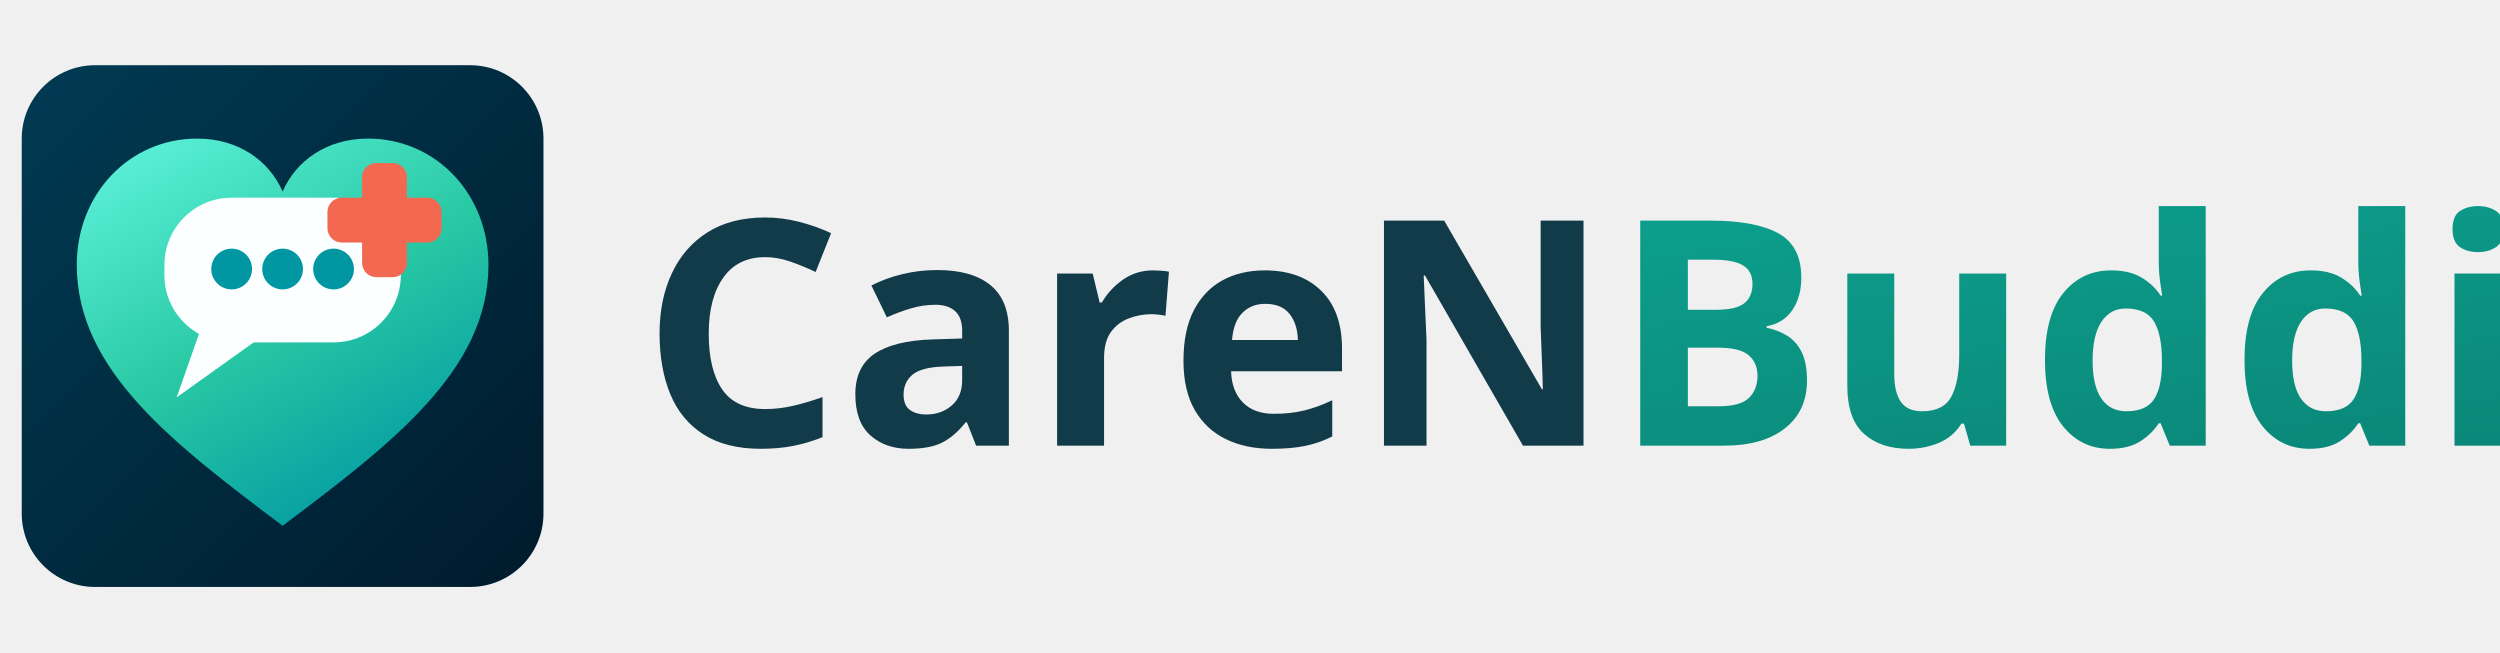
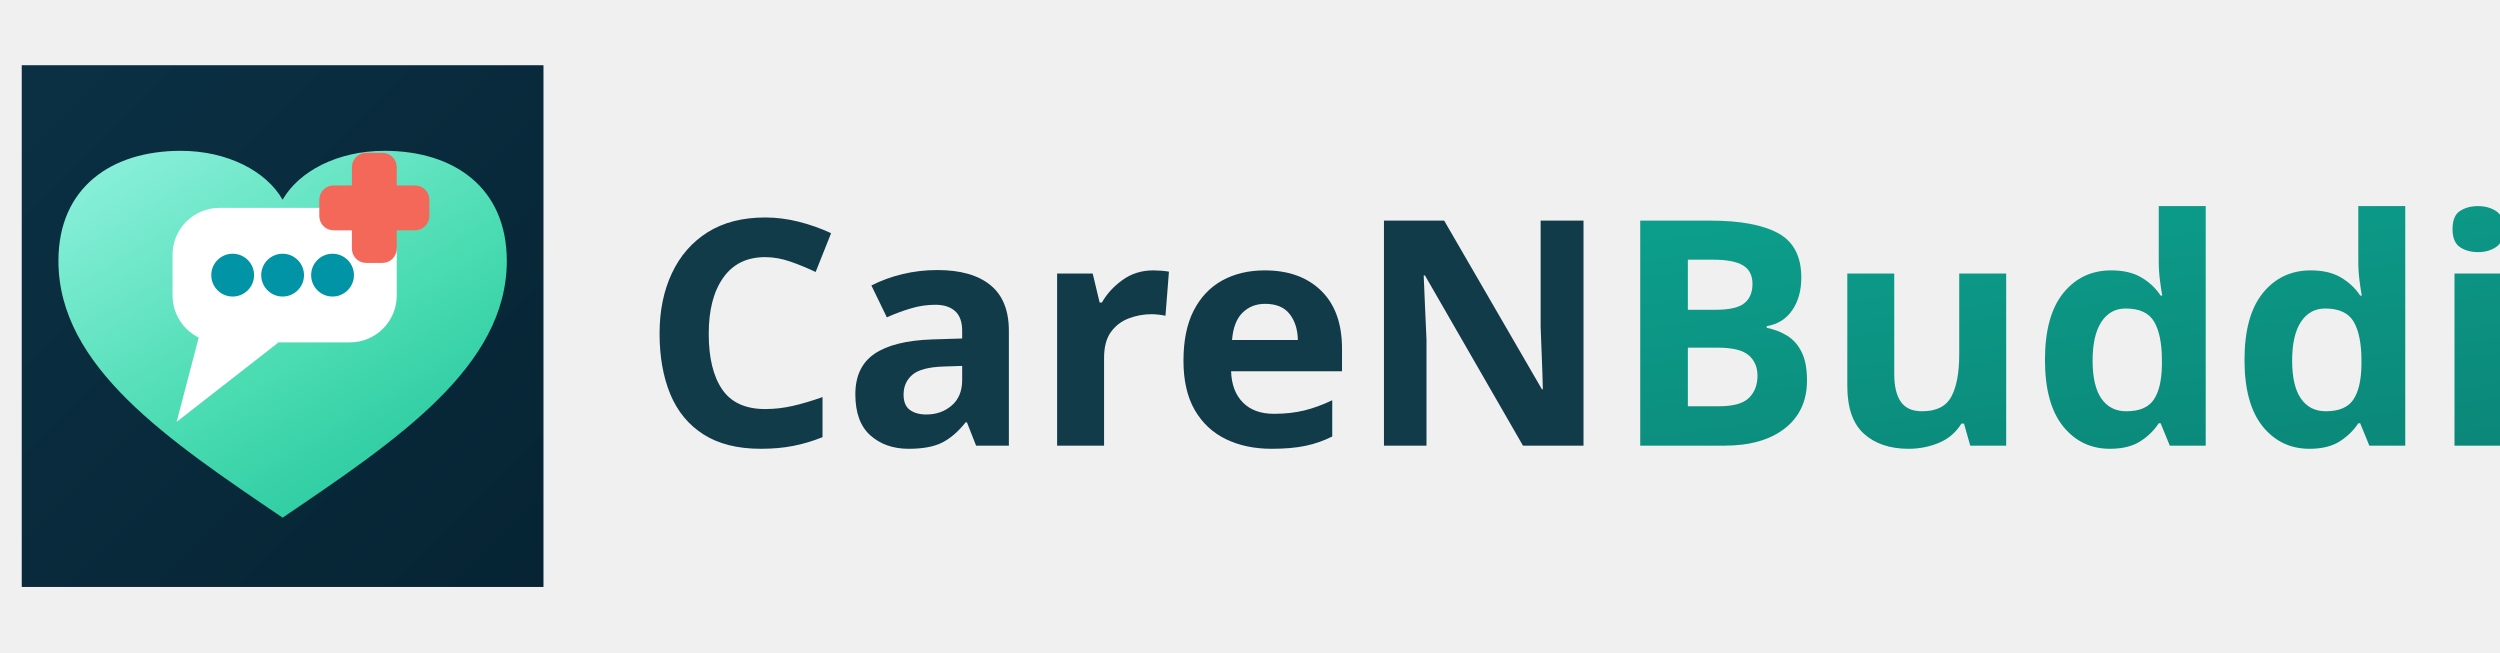
<svg xmlns="http://www.w3.org/2000/svg" viewBox="0 0 460 120" role="img" aria-label="CareNBuddi — Your Health, Your Buddi.">
  <defs>
    <linearGradient id="bg" x1="0" y1="0" x2="1" y2="1">
-       <stop offset="0" stop-color="#003B53" />
-       <stop offset="1" stop-color="#001B2C" />
+       <stop offset="0" stop-color="#0B3044" />
+       <stop offset="1" stop-color="#062433" />
    </linearGradient>
-     <linearGradient id="heart" x1="0.15" y1="0" x2="0.75" y2="1">
-       <stop offset="0" stop-color="#5AF0D8" />
-       <stop offset="0.5" stop-color="#28C8A4" />
-       <stop offset="1" stop-color="#0097A2" />
+     <linearGradient id="heart" x1="0.1" y1="0" x2="0.85" y2="1">
+       <stop offset="0" stop-color="#8BF0DB" />
+       <stop offset="0.55" stop-color="#4BDCB2" />
+       <stop offset="1" stop-color="#23C69C" />
    </linearGradient>
    <linearGradient id="word" x1="0" y1="0" x2="1" y2="1">
      <stop offset="0" stop-color="#0DA894" />
      <stop offset="1" stop-color="#0B8778" />
    </linearGradient>
  </defs>
  <g transform="translate(4 12) scale(0.1875)">
-     <rect width="512" height="512" rx="72" fill="url(#bg)" />
-     <path fill="url(#heart)" d="M256 452 C150 372 54 300 54 196 C54 126 106 72 172 72 C213 72 243 94 256 124 C269 94 299 72 340 72 C406 72 458 126 458 196 C458 300 362 372 256 452 Z" />
-     <rect x="140" y="130" width="232" height="142" rx="66" fill="#FBFFFF" />
-     <polygon points="178,252 152,326 236,266" fill="#FBFFFF" />
-     <g fill="#0097A2">
-       <circle cx="206" cy="200" r="20" />
-       <circle cx="256" cy="200" r="20" />
-       <circle cx="306" cy="200" r="20" />
+     <rect width="512" height="512" fill="url(#bg)" />
+     <path fill="url(#heart)" d="M256 444 C144 368 36 296 36 192 C36 120 88 84 156 84 C202 84 240 104 256 132 C272 104 310 84 356 84 C424 84 476 120 476 192 C476 296 368 368 256 444 Z" />
+     <rect x="148" y="140" width="220" height="132" rx="46" fill="#FFFFFF" />
+     <polygon points="174,266 252,272 152,350" fill="#FFFFFF" />
+     <g fill="#0193A6">
+       <circle cx="207" cy="206" r="21" />
+       <circle cx="256" cy="206" r="21" />
+       <circle cx="305" cy="206" r="21" />
    </g>
-     <g fill="#F36851">
-       <rect x="300" y="130" width="112" height="44" rx="14" />
-       <rect x="334" y="96" width="44" height="112" rx="14" />
+     <g fill="#F4685A">
+       <rect x="292" y="118" width="108" height="44" rx="14" />
+       <rect x="324" y="86" width="44" height="108" rx="14" />
    </g>
  </g>
  <text x="118" y="82" font-family="Poppins, Montserrat, 'Segoe UI', system-ui, sans-serif" font-size="58" font-weight="700" textLength="334" lengthAdjust="spacingAndGlyphs" fill="#123B4A">CareN<tspan fill="url(#word)">Buddi</tspan>
  </text>
</svg>
